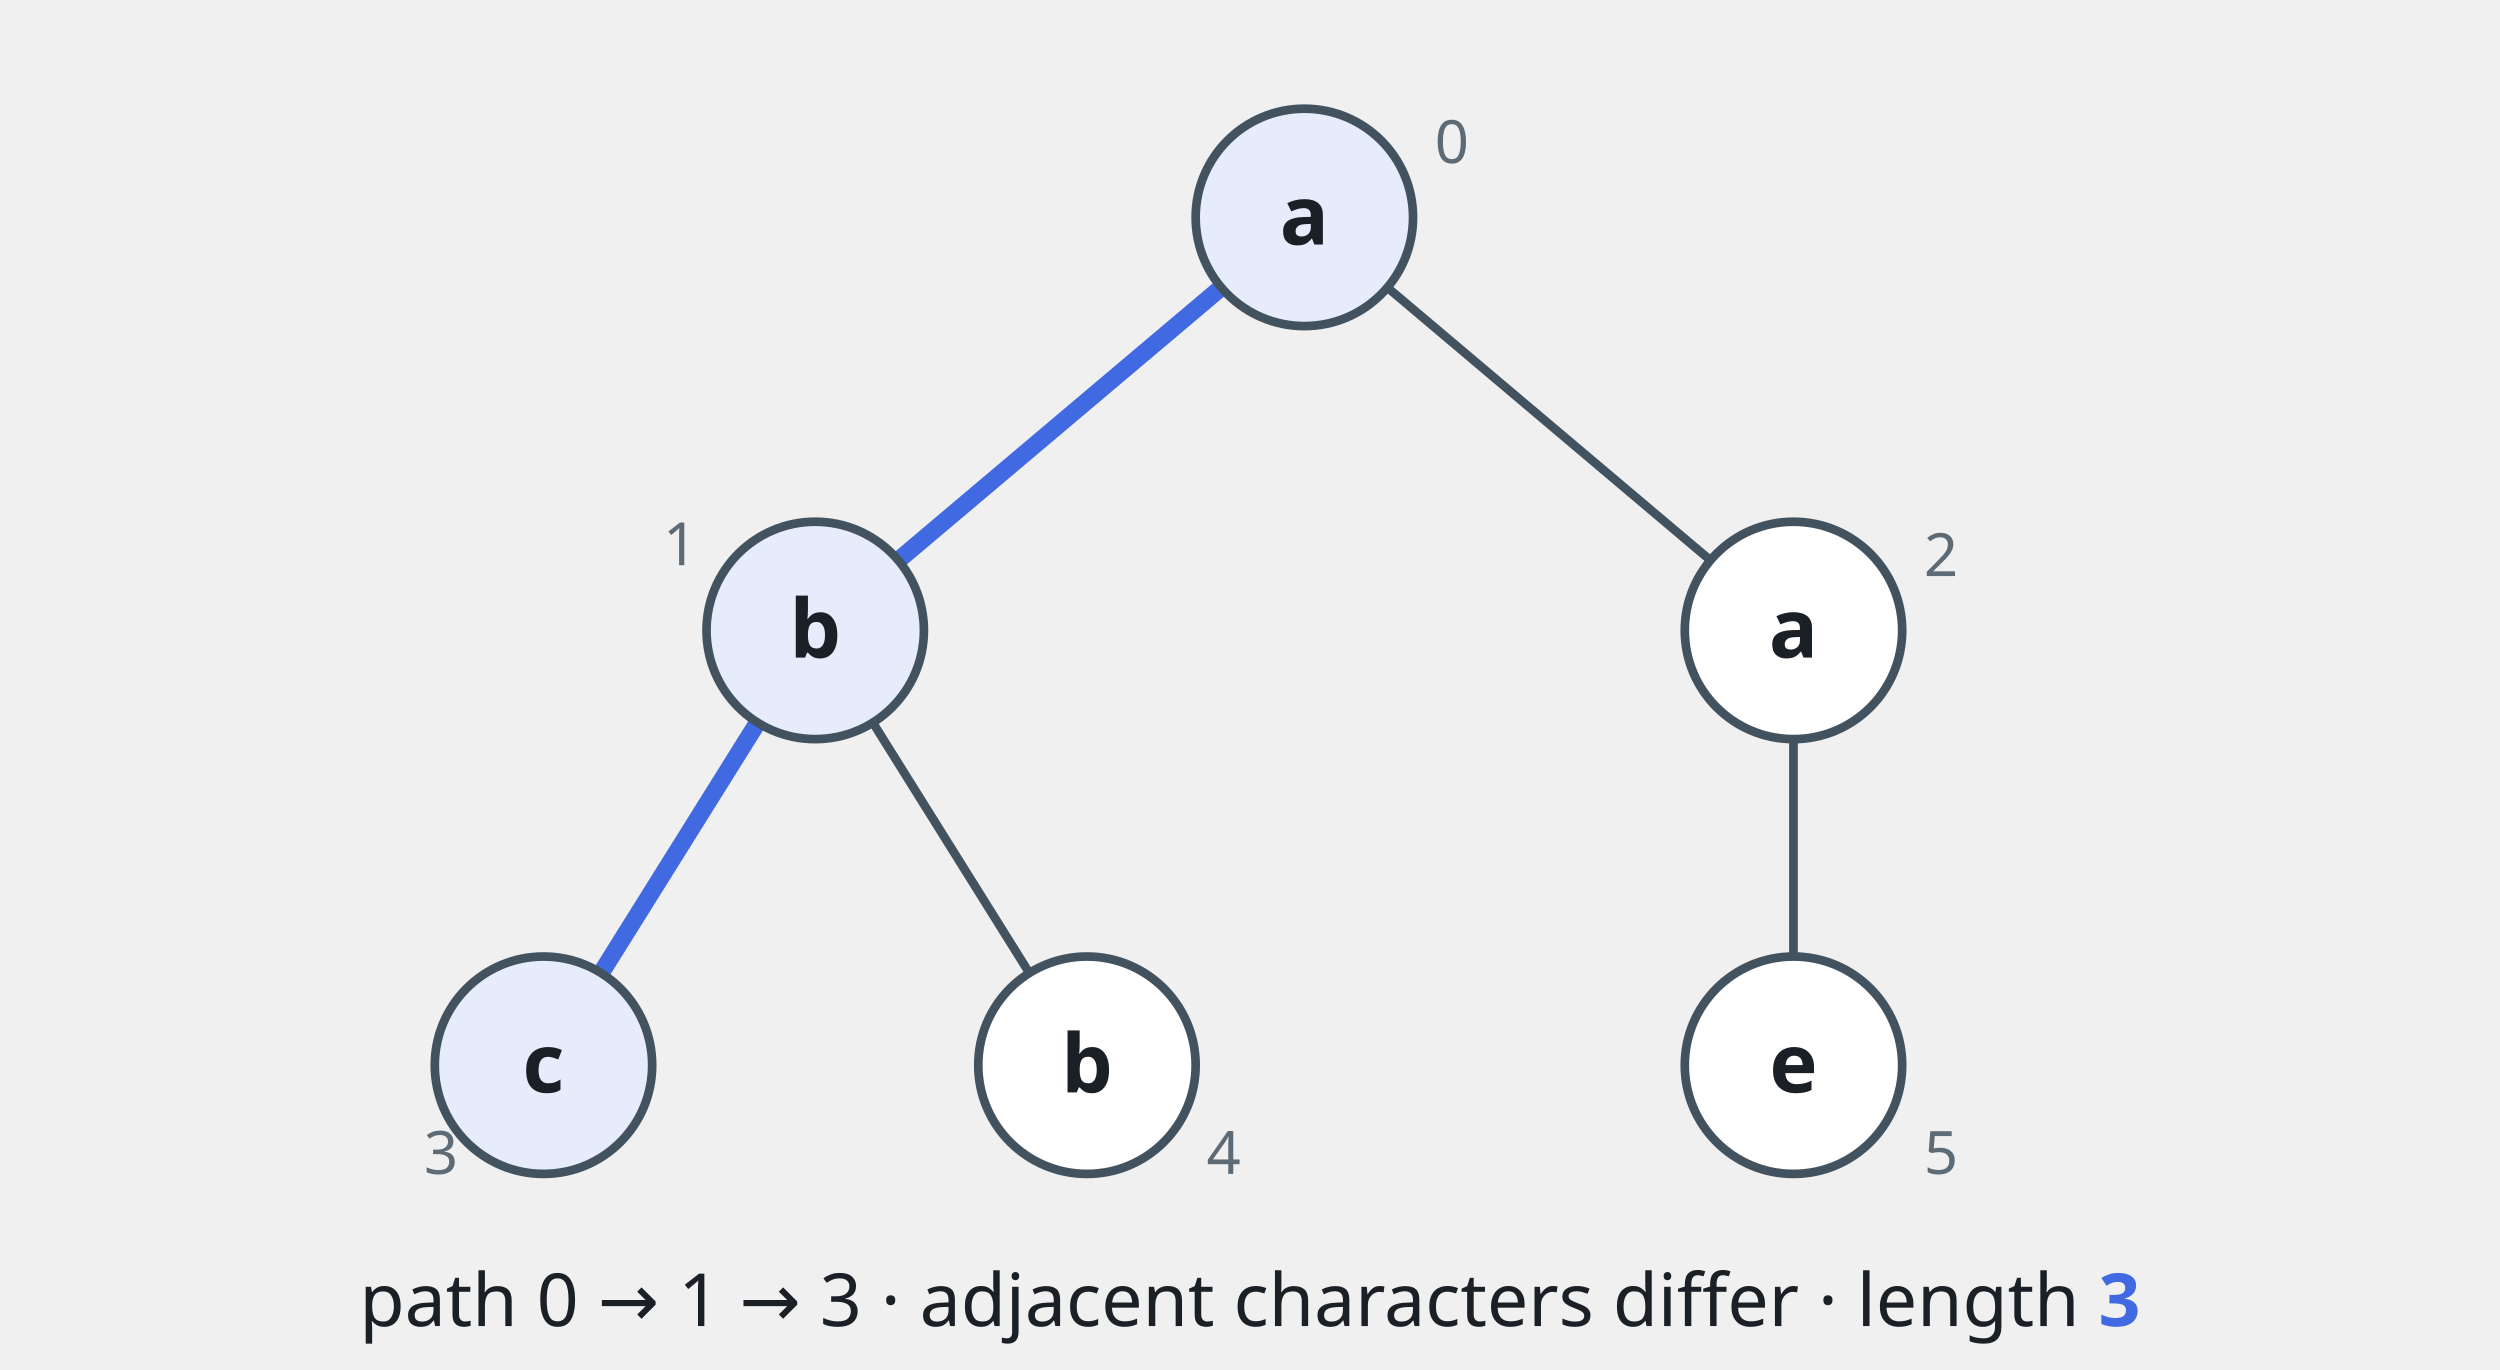
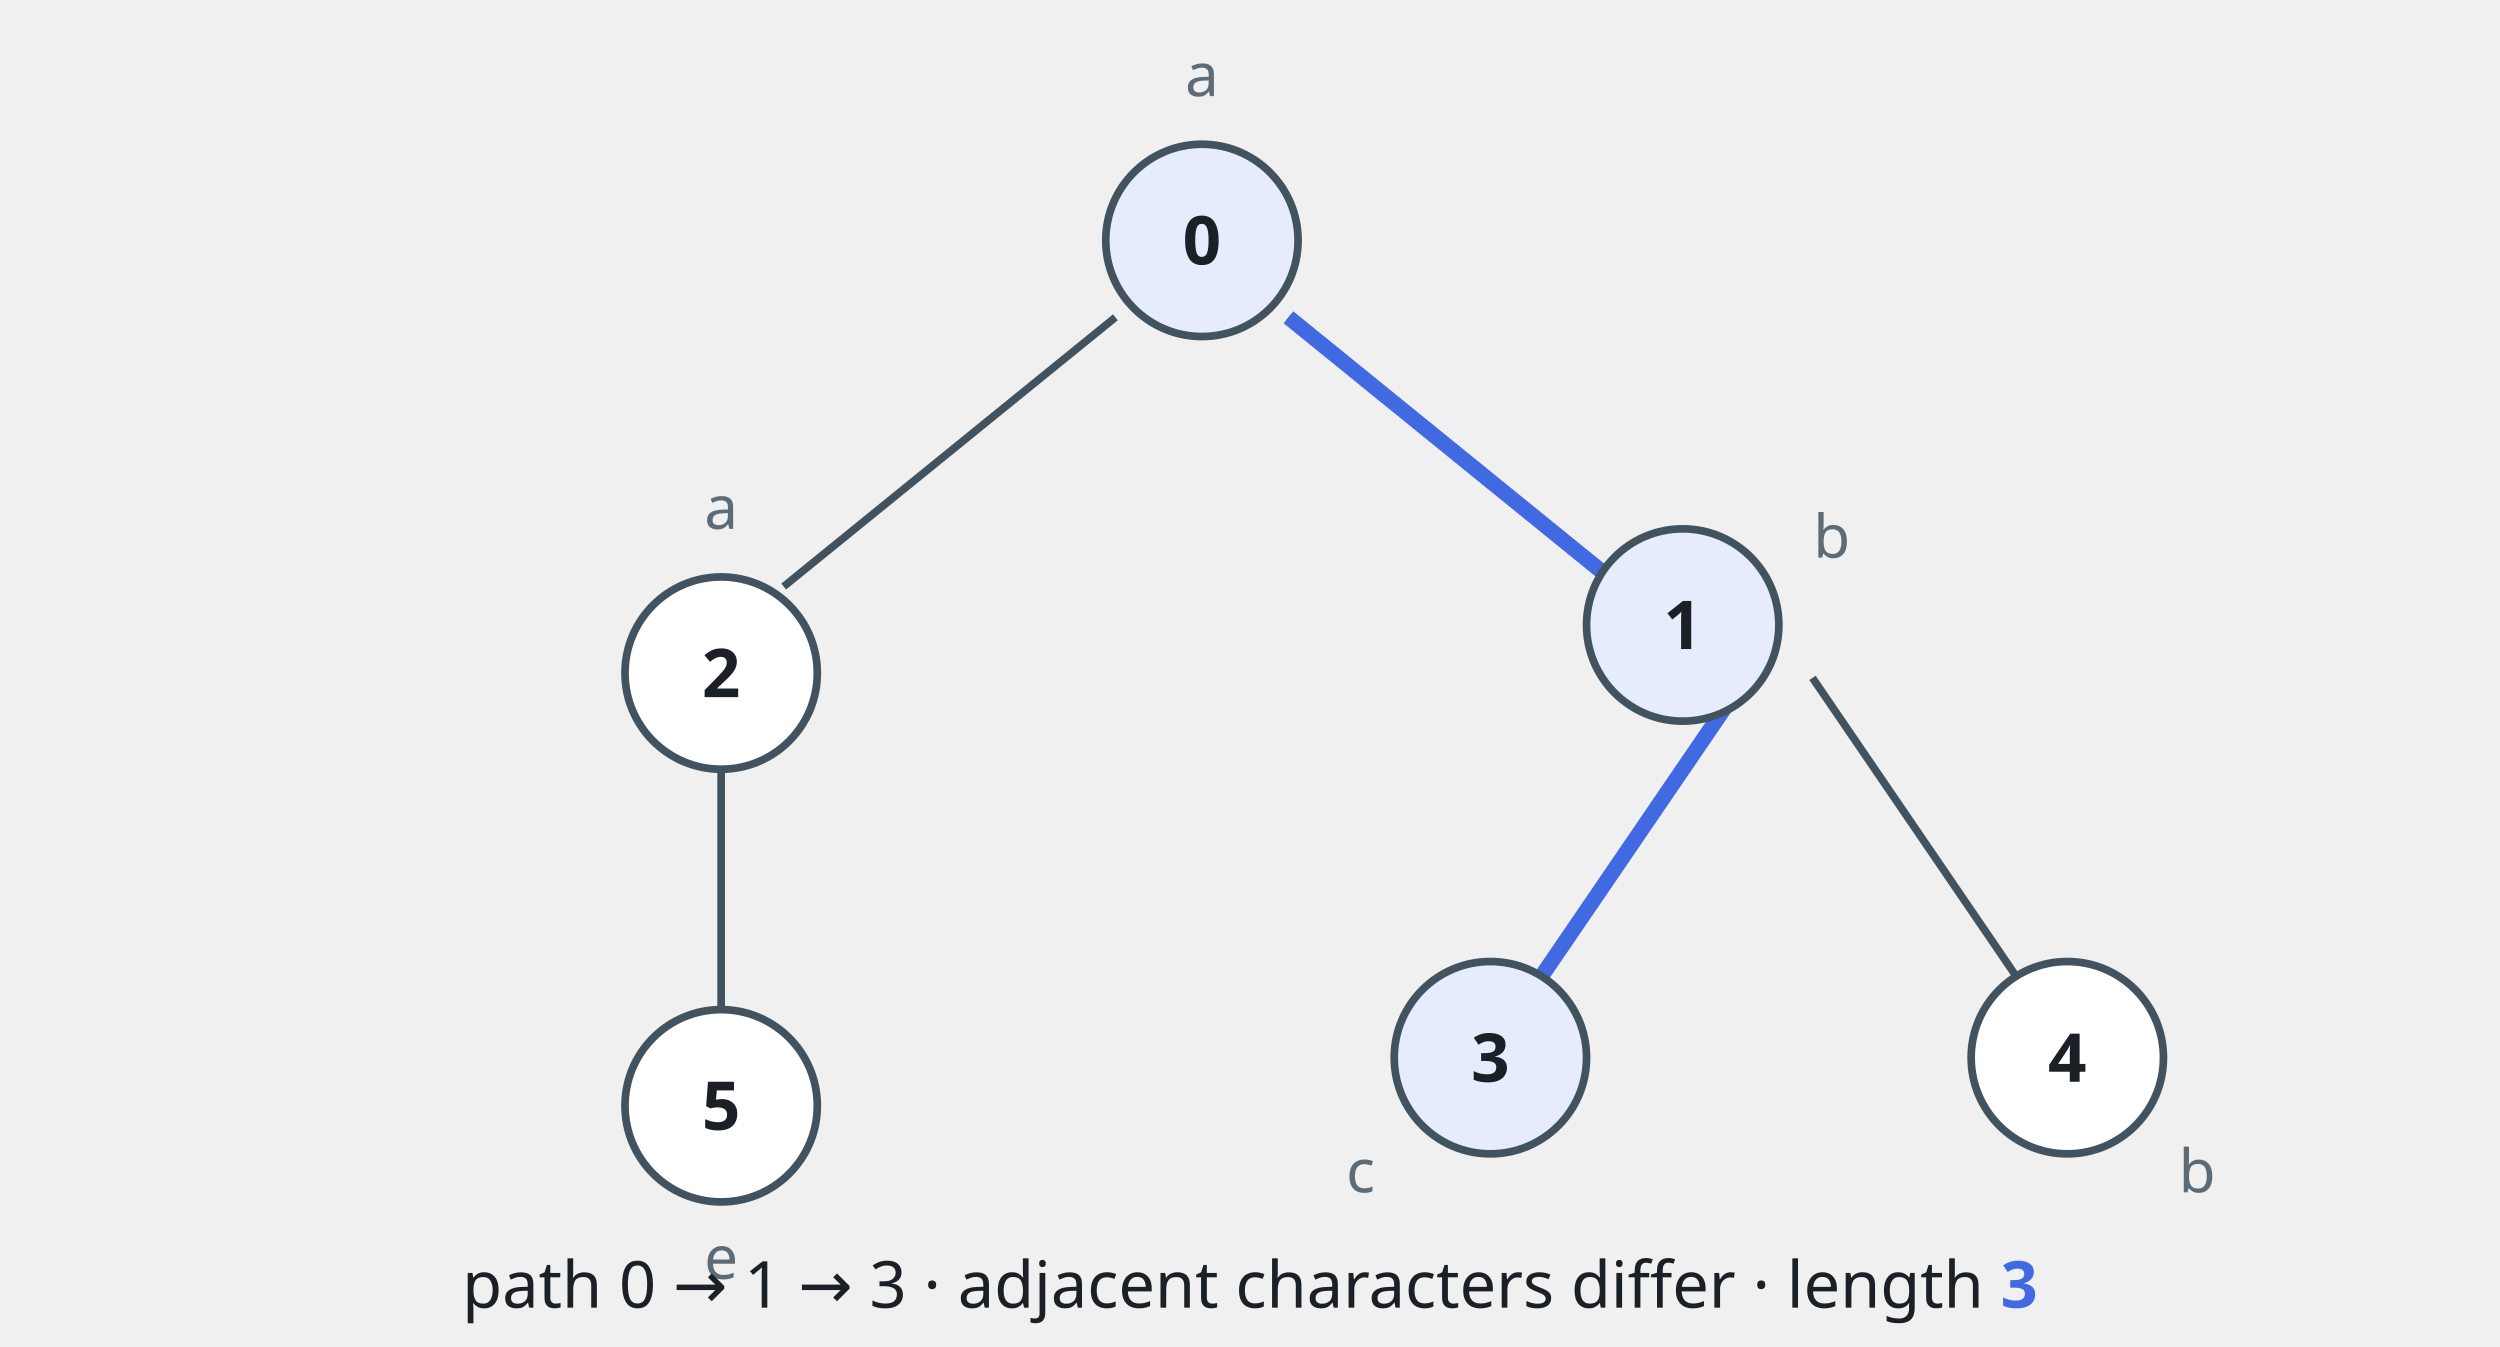
- <svg xmlns="http://www.w3.org/2000/svg" viewBox="0 0 460 252" font-family="IBM Plex Sans, system-ui, sans-serif" font-size="14">
+ <svg xmlns="http://www.w3.org/2000/svg" viewBox="0 0 520 280" font-family="IBM Plex Sans, system-ui, sans-serif" font-size="14">
  <g stroke="#42525e" stroke-width="1.6">
-     <line x1="240" y1="40" x2="150" y2="116" />
-     <line x1="240" y1="40" x2="330" y2="116" />
-     <line x1="150" y1="116" x2="100" y2="196" />
-     <line x1="150" y1="116" x2="200" y2="196" />
-     <line x1="330" y1="116" x2="330" y2="196" />
+     <line x1="232" y1="66" x2="163" y2="122" />
+     <line x1="268" y1="66" x2="337" y2="122" />
+     <line x1="150" y1="160" x2="150" y2="210" />
+     <line x1="363" y1="141" x2="320" y2="204" />
+     <line x1="377" y1="141" x2="420" y2="204" />
  </g>
  <g stroke="#4169E1" stroke-width="3.2">
-     <line x1="240" y1="40" x2="150" y2="116" />
-     <line x1="150" y1="116" x2="100" y2="196" />
+     <line x1="268" y1="66" x2="337" y2="122" />
+     <line x1="363" y1="141" x2="320" y2="204" />
  </g>
  <g stroke="#42525e" stroke-width="1.6" fill="#e6ecfb">
-     <circle cx="240" cy="40" r="20" />
-     <circle cx="150" cy="116" r="20" />
-     <circle cx="100" cy="196" r="20" />
+     <circle cx="250" cy="50" r="20" />
+     <circle cx="350" cy="130" r="20" />
+     <circle cx="310" cy="220" r="20" />
  </g>
  <g stroke="#42525e" stroke-width="1.6" fill="#ffffff">
-     <circle cx="330" cy="116" r="20" />
-     <circle cx="200" cy="196" r="20" />
-     <circle cx="330" cy="196" r="20" />
+     <circle cx="150" cy="140" r="20" />
+     <circle cx="150" cy="230" r="20" />
+     <circle cx="430" cy="220" r="20" />
  </g>
-   <g text-anchor="middle" font-weight="700" font-size="15">
-     <text x="240" y="45" fill="#1a2026">a</text>
-     <text x="150" y="121" fill="#1a2026">b</text>
-     <text x="330" y="121" fill="#1a2026">a</text>
-     <text x="100" y="201" fill="#1a2026">c</text>
-     <text x="200" y="201" fill="#1a2026">b</text>
-     <text x="330" y="201" fill="#1a2026">e</text>
+   <g text-anchor="middle" font-weight="700" fill="#1a2026">
+     <text x="250" y="55">0</text>
+     <text x="150" y="145">2</text>
+     <text x="350" y="135">1</text>
+     <text x="150" y="235">5</text>
+     <text x="310" y="225">3</text>
+     <text x="430" y="225">4</text>
  </g>
-   <g fill="#5c6b76" font-size="11">
-     <text x="264" y="30">0</text>
-     <text x="122" y="104">1</text>
-     <text x="354" y="106">2</text>
-     <text x="78" y="216">3</text>
-     <text x="222" y="216">4</text>
-     <text x="354" y="216">5</text>
+   <g text-anchor="middle" fill="#5c6b76" font-size="12.5">
+     <text x="250" y="20">a</text>
+     <text x="150" y="110">a</text>
+     <text x="381" y="116">b</text>
+     <text x="150" y="266">e</text>
+     <text x="283" y="248">c</text>
+     <text x="457" y="248">b</text>
  </g>
-   <text x="230" y="244" text-anchor="middle" fill="#1a2026" font-size="13.5">path 0 → 1 → 3 · adjacent characters differ · length <tspan fill="#4169E1" font-weight="700">3</tspan>
+   <text x="260" y="272" text-anchor="middle" fill="#1a2026" font-size="13.5">path 0 → 1 → 3 · adjacent characters differ · length <tspan fill="#4169E1" font-weight="700">3</tspan>
  </text>
</svg>
